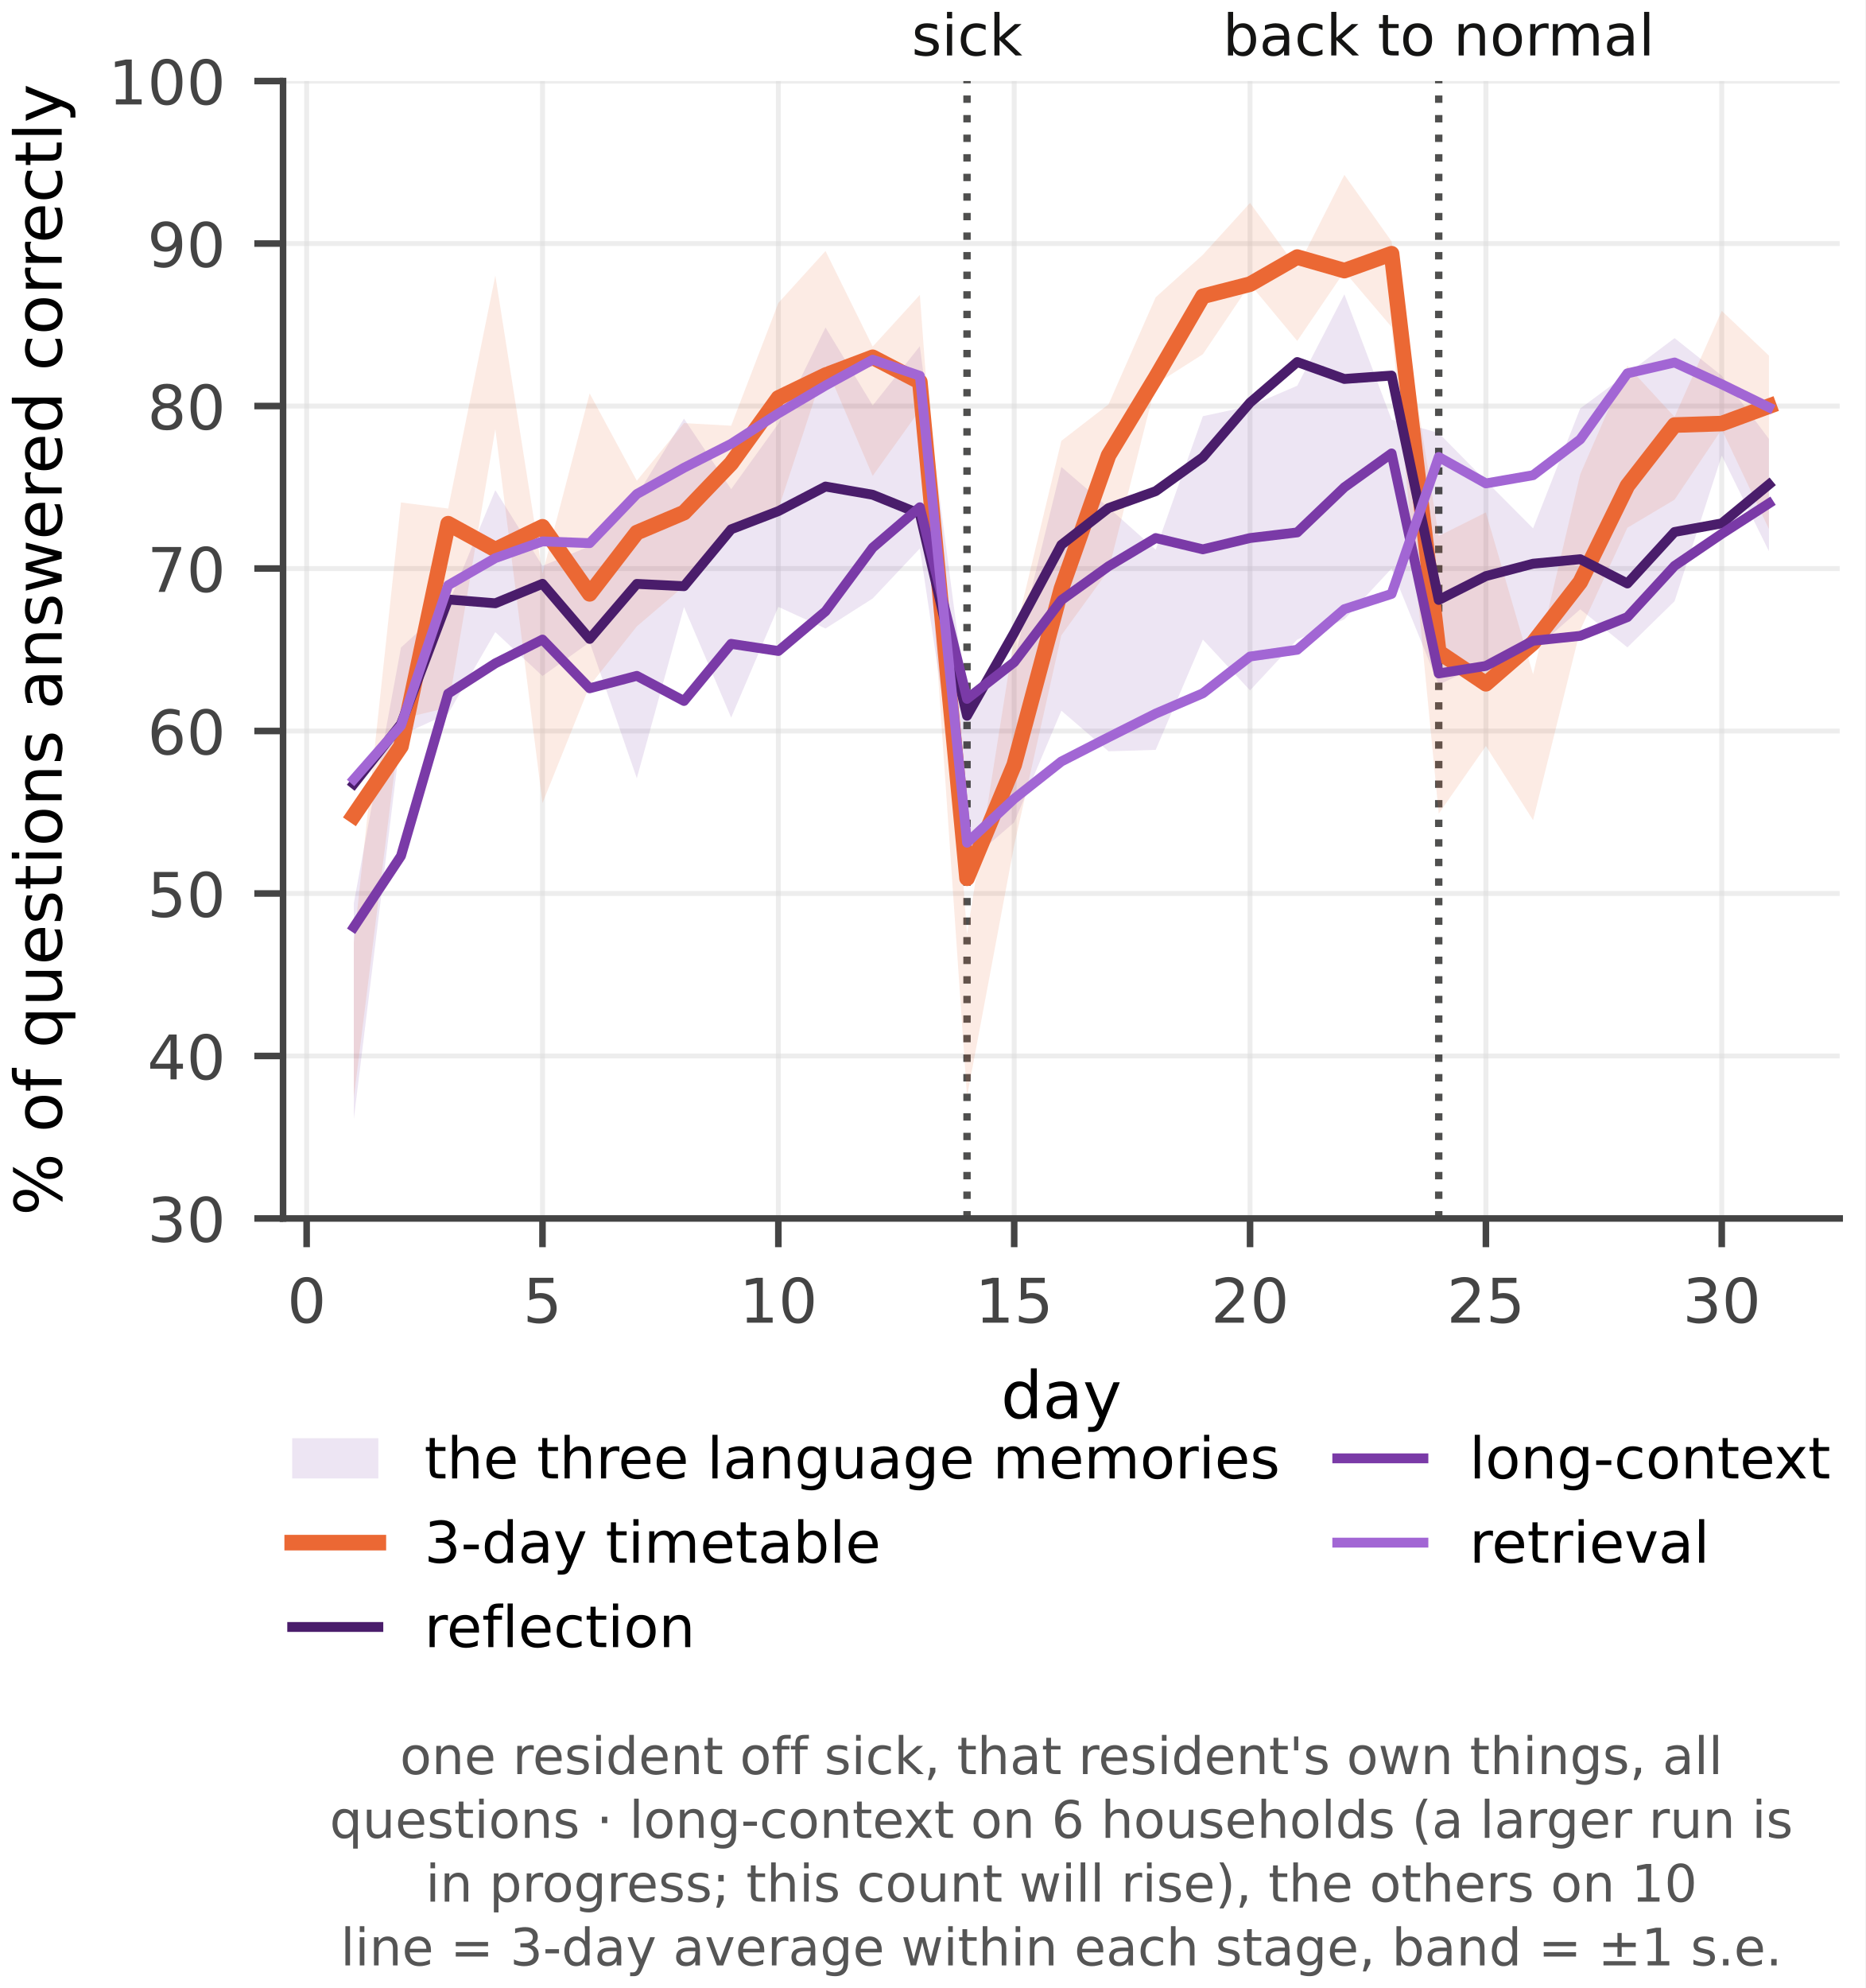
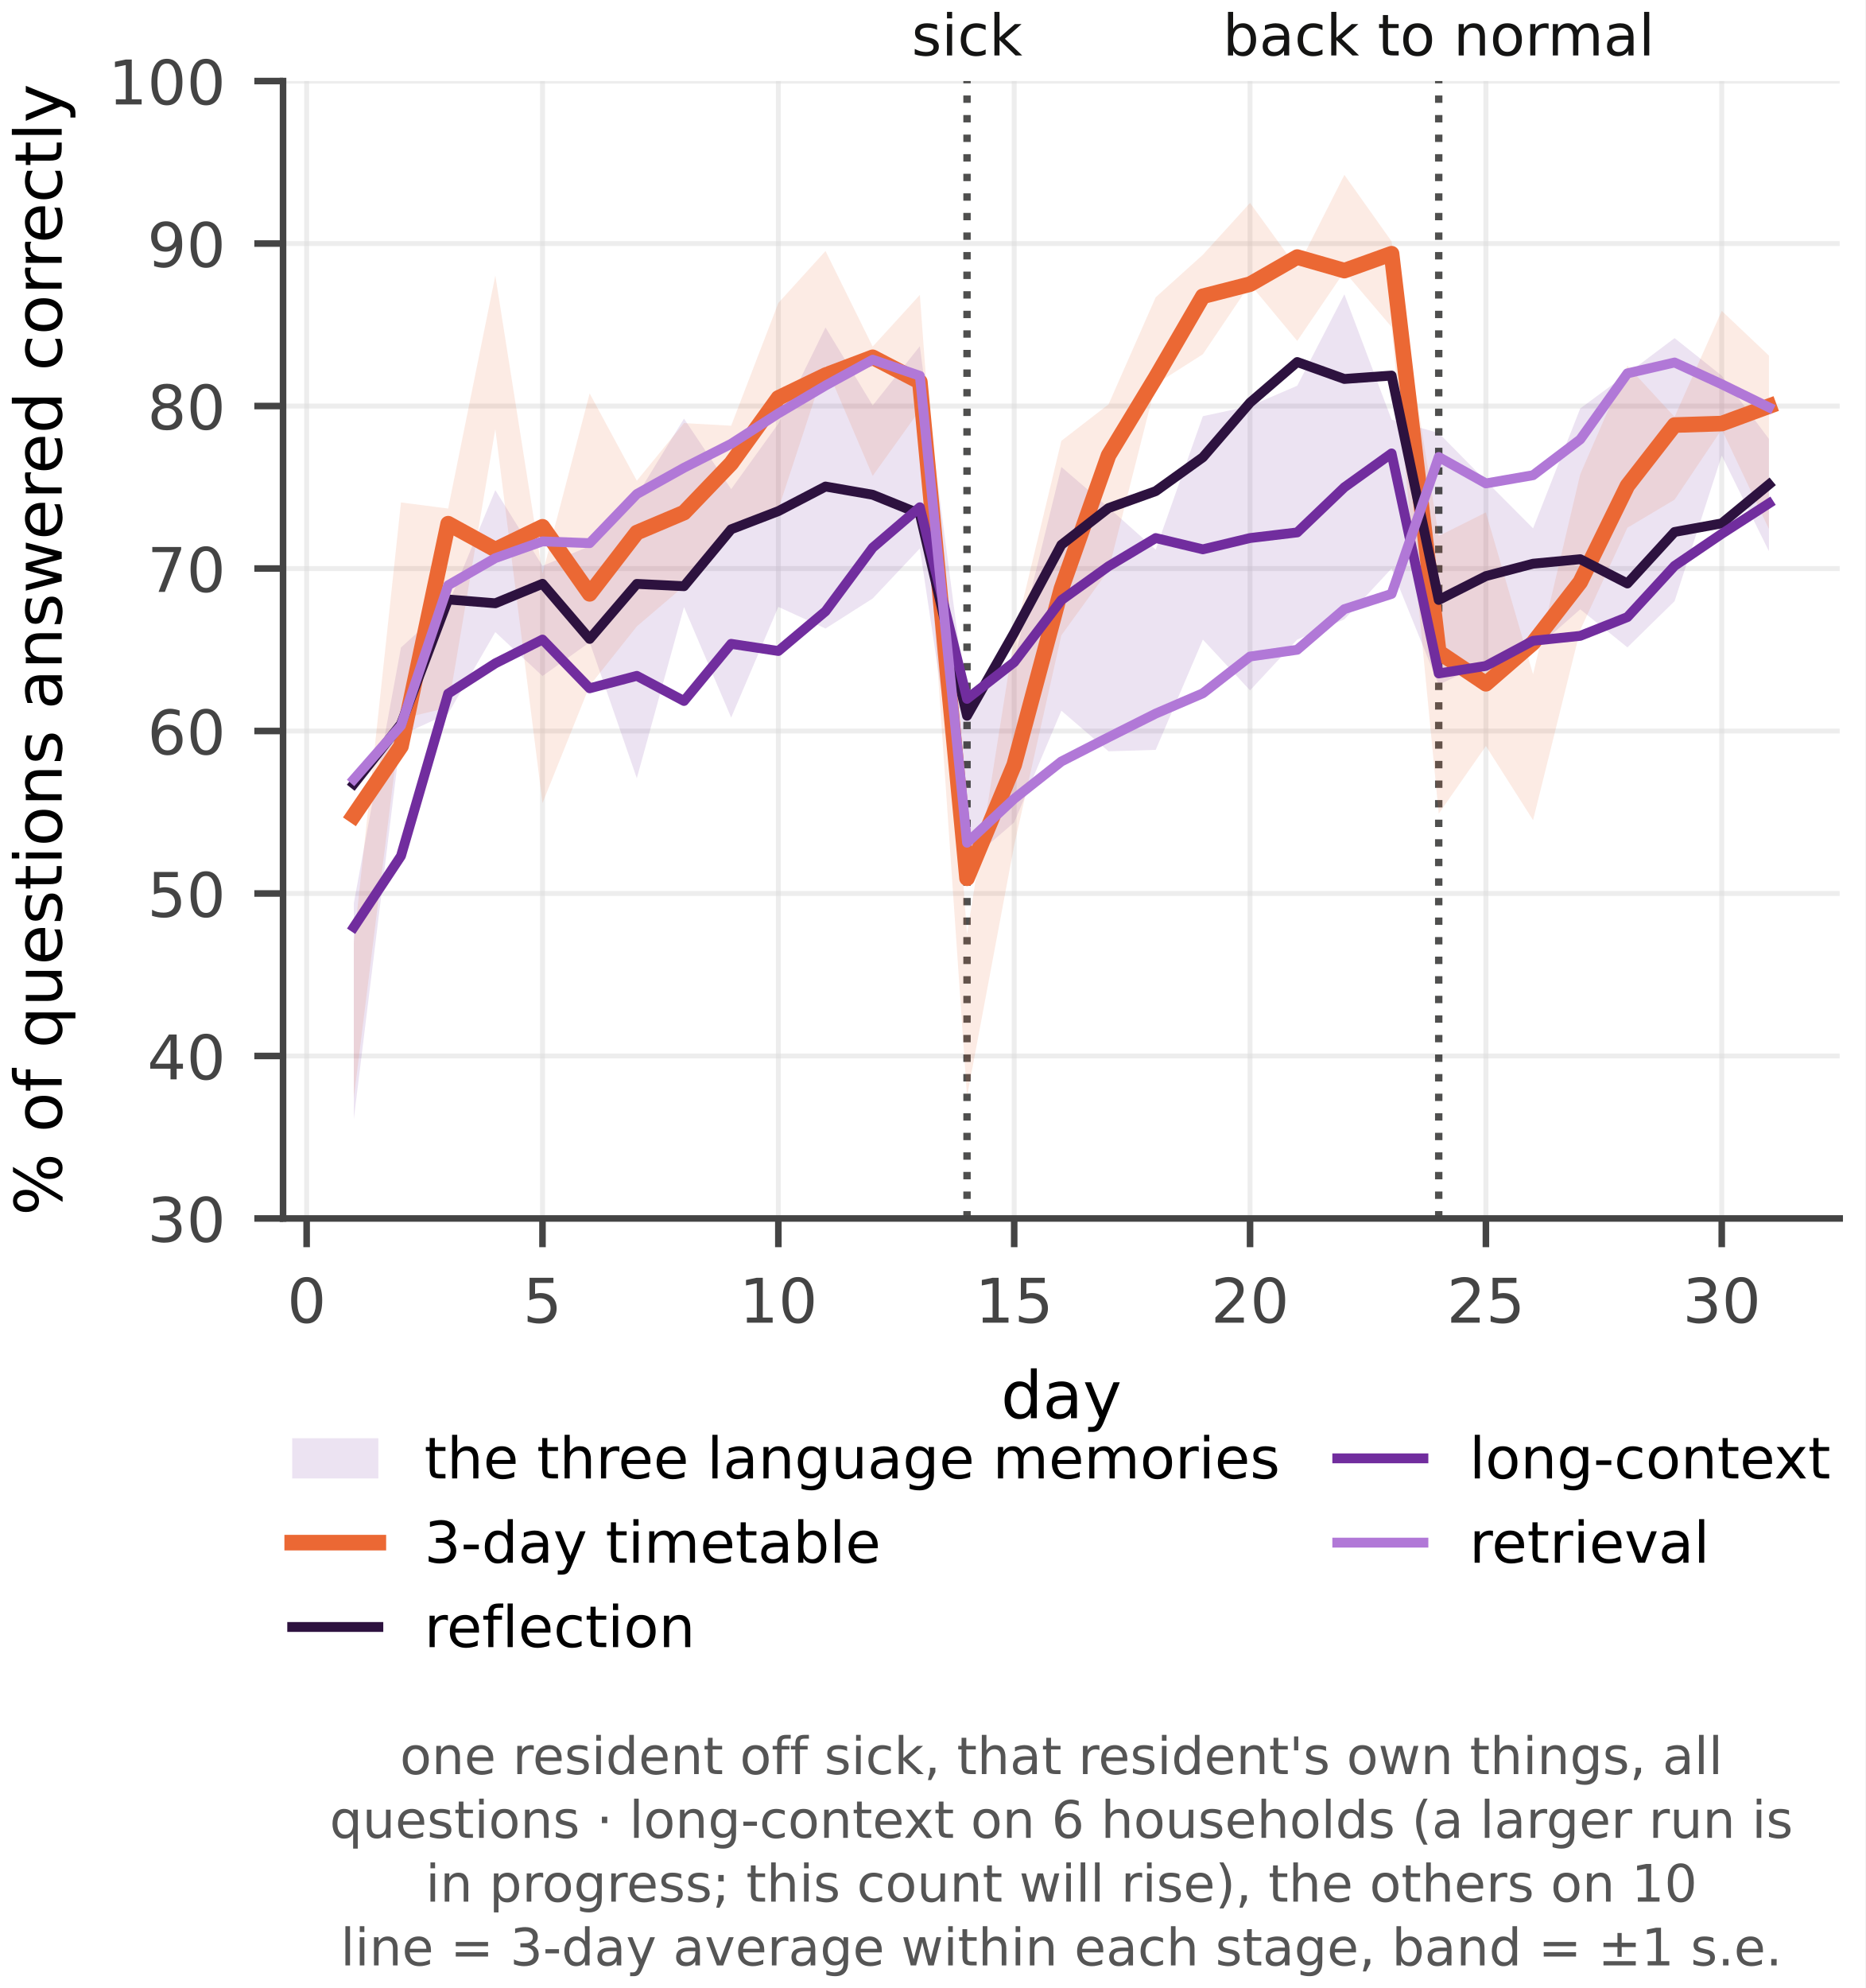
<svg xmlns="http://www.w3.org/2000/svg" xmlns:xlink="http://www.w3.org/1999/xlink" width="227.343pt" height="242.252pt" viewBox="0 0 227.343 242.252" version="1.1">
  <defs>
    <style type="text/css">*{stroke-linejoin: round; stroke-linecap: butt}</style>
  </defs>
  <g id="figure_1">
    <g id="patch_1">
      <path d="M 0 242.252  L 227.343 242.252  L 227.343 0  L 0 0  z " style="fill: #ffffff" />
    </g>
    <g id="axes_1">
      <g id="patch_2">
        <path d="M 34.498 148.478  L 224.218 148.478  L 224.218 9.878  L 34.498 9.878  z " style="fill: #ffffff" />
      </g>
      <g id="matplotlib.axis_1">
        <g id="xtick_1">
          <g id="line2d_1">
-             <path d="M 37.373 148.478  L 37.373 9.878  " clip-path="url(#p3fb5c9019d)" style="fill: none; stroke: #dddddd; stroke-opacity: 0.5; stroke-width: 0.6; stroke-linecap: square" />
+             <path d="M 37.373 148.478  L 37.373 9.878  " clip-path="url(#pce15ad705b)" style="fill: none; stroke: #dddddd; stroke-opacity: 0.5; stroke-width: 0.6; stroke-linecap: square" />
          </g>
          <g id="line2d_2">
            <defs>
-               <path id="mcaa08f51d7" d="M 0 0  L 0 3.5  " style="stroke: #444444; stroke-width: 0.8" />
+               <path id="m78da7958cd" d="M 0 0  L 0 3.5  " style="stroke: #444444; stroke-width: 0.8" />
            </defs>
            <g>
-               <use xlink:href="#mcaa08f51d7" x="37.373" y="148.478" style="fill: #444444; stroke: #444444; stroke-width: 0.8" />
+               <use xlink:href="#m78da7958cd" x="37.373" y="148.478" style="fill: #444444; stroke: #444444; stroke-width: 0.8" />
            </g>
          </g>
          <g id="text_1">
            <text style="font-size: 7.5px; font-family: 'DejaVu Sans', 'Bitstream Vera Sans', 'Computer Modern Sans Serif', 'Lucida Grande', 'Verdana', 'Geneva', 'Lucid', 'Arial', 'Helvetica', 'Avant Garde', sans-serif; text-anchor: middle; fill: #444444" x="37.373" y="161.177" transform="rotate(-0 37.37267 161.1767)">0</text>
          </g>
        </g>
        <g id="xtick_2">
          <g id="line2d_3">
-             <path d="M 66.118 148.478  L 66.118 9.878  " clip-path="url(#p3fb5c9019d)" style="fill: none; stroke: #dddddd; stroke-opacity: 0.5; stroke-width: 0.6; stroke-linecap: square" />
+             <path d="M 66.118 148.478  L 66.118 9.878  " clip-path="url(#pce15ad705b)" style="fill: none; stroke: #dddddd; stroke-opacity: 0.5; stroke-width: 0.6; stroke-linecap: square" />
          </g>
          <g id="line2d_4">
            <g>
-               <use xlink:href="#mcaa08f51d7" x="66.118" y="148.478" style="fill: #444444; stroke: #444444; stroke-width: 0.8" />
+               <use xlink:href="#m78da7958cd" x="66.118" y="148.478" style="fill: #444444; stroke: #444444; stroke-width: 0.8" />
            </g>
          </g>
          <g id="text_2">
            <text style="font-size: 7.5px; font-family: 'DejaVu Sans', 'Bitstream Vera Sans', 'Computer Modern Sans Serif', 'Lucida Grande', 'Verdana', 'Geneva', 'Lucid', 'Arial', 'Helvetica', 'Avant Garde', sans-serif; text-anchor: middle; fill: #444444" x="66.118" y="161.177" transform="rotate(-0 66.11813 161.1767)">5</text>
          </g>
        </g>
        <g id="xtick_3">
          <g id="line2d_5">
-             <path d="M 94.864 148.478  L 94.864 9.878  " clip-path="url(#p3fb5c9019d)" style="fill: none; stroke: #dddddd; stroke-opacity: 0.5; stroke-width: 0.6; stroke-linecap: square" />
+             <path d="M 94.864 148.478  L 94.864 9.878  " clip-path="url(#pce15ad705b)" style="fill: none; stroke: #dddddd; stroke-opacity: 0.5; stroke-width: 0.6; stroke-linecap: square" />
          </g>
          <g id="line2d_6">
            <g>
-               <use xlink:href="#mcaa08f51d7" x="94.864" y="148.478" style="fill: #444444; stroke: #444444; stroke-width: 0.8" />
+               <use xlink:href="#m78da7958cd" x="94.864" y="148.478" style="fill: #444444; stroke: #444444; stroke-width: 0.8" />
            </g>
          </g>
          <g id="text_3">
            <text style="font-size: 7.5px; font-family: 'DejaVu Sans', 'Bitstream Vera Sans', 'Computer Modern Sans Serif', 'Lucida Grande', 'Verdana', 'Geneva', 'Lucid', 'Arial', 'Helvetica', 'Avant Garde', sans-serif; text-anchor: middle; fill: #444444" x="94.864" y="161.177" transform="rotate(-0 94.86358 161.1767)">10</text>
          </g>
        </g>
        <g id="xtick_4">
          <g id="line2d_7">
-             <path d="M 123.609 148.478  L 123.609 9.878  " clip-path="url(#p3fb5c9019d)" style="fill: none; stroke: #dddddd; stroke-opacity: 0.5; stroke-width: 0.6; stroke-linecap: square" />
+             <path d="M 123.609 148.478  L 123.609 9.878  " clip-path="url(#pce15ad705b)" style="fill: none; stroke: #dddddd; stroke-opacity: 0.5; stroke-width: 0.6; stroke-linecap: square" />
          </g>
          <g id="line2d_8">
            <g>
-               <use xlink:href="#mcaa08f51d7" x="123.609" y="148.478" style="fill: #444444; stroke: #444444; stroke-width: 0.8" />
+               <use xlink:href="#m78da7958cd" x="123.609" y="148.478" style="fill: #444444; stroke: #444444; stroke-width: 0.8" />
            </g>
          </g>
          <g id="text_4">
            <text style="font-size: 7.5px; font-family: 'DejaVu Sans', 'Bitstream Vera Sans', 'Computer Modern Sans Serif', 'Lucida Grande', 'Verdana', 'Geneva', 'Lucid', 'Arial', 'Helvetica', 'Avant Garde', sans-serif; text-anchor: middle; fill: #444444" x="123.609" y="161.177" transform="rotate(-0 123.609 161.1767)">15</text>
          </g>
        </g>
        <g id="xtick_5">
          <g id="line2d_9">
-             <path d="M 152.354 148.478  L 152.354 9.878  " clip-path="url(#p3fb5c9019d)" style="fill: none; stroke: #dddddd; stroke-opacity: 0.5; stroke-width: 0.6; stroke-linecap: square" />
+             <path d="M 152.354 148.478  L 152.354 9.878  " clip-path="url(#pce15ad705b)" style="fill: none; stroke: #dddddd; stroke-opacity: 0.5; stroke-width: 0.6; stroke-linecap: square" />
          </g>
          <g id="line2d_10">
            <g>
-               <use xlink:href="#mcaa08f51d7" x="152.354" y="148.478" style="fill: #444444; stroke: #444444; stroke-width: 0.8" />
+               <use xlink:href="#m78da7958cd" x="152.354" y="148.478" style="fill: #444444; stroke: #444444; stroke-width: 0.8" />
            </g>
          </g>
          <g id="text_5">
            <text style="font-size: 7.5px; font-family: 'DejaVu Sans', 'Bitstream Vera Sans', 'Computer Modern Sans Serif', 'Lucida Grande', 'Verdana', 'Geneva', 'Lucid', 'Arial', 'Helvetica', 'Avant Garde', sans-serif; text-anchor: middle; fill: #444444" x="152.354" y="161.177" transform="rotate(-0 152.3545 161.1767)">20</text>
          </g>
        </g>
        <g id="xtick_6">
          <g id="line2d_11">
-             <path d="M 181.1 148.478  L 181.1 9.878  " clip-path="url(#p3fb5c9019d)" style="fill: none; stroke: #dddddd; stroke-opacity: 0.5; stroke-width: 0.6; stroke-linecap: square" />
+             <path d="M 181.1 148.478  L 181.1 9.878  " clip-path="url(#pce15ad705b)" style="fill: none; stroke: #dddddd; stroke-opacity: 0.5; stroke-width: 0.6; stroke-linecap: square" />
          </g>
          <g id="line2d_12">
            <g>
-               <use xlink:href="#mcaa08f51d7" x="181.1" y="148.478" style="fill: #444444; stroke: #444444; stroke-width: 0.8" />
+               <use xlink:href="#m78da7958cd" x="181.1" y="148.478" style="fill: #444444; stroke: #444444; stroke-width: 0.8" />
            </g>
          </g>
          <g id="text_6">
            <text style="font-size: 7.5px; font-family: 'DejaVu Sans', 'Bitstream Vera Sans', 'Computer Modern Sans Serif', 'Lucida Grande', 'Verdana', 'Geneva', 'Lucid', 'Arial', 'Helvetica', 'Avant Garde', sans-serif; text-anchor: middle; fill: #444444" x="181.1" y="161.177" transform="rotate(-0 181.0999 161.1767)">25</text>
          </g>
        </g>
        <g id="xtick_7">
          <g id="line2d_13">
-             <path d="M 209.845 148.478  L 209.845 9.878  " clip-path="url(#p3fb5c9019d)" style="fill: none; stroke: #dddddd; stroke-opacity: 0.5; stroke-width: 0.6; stroke-linecap: square" />
+             <path d="M 209.845 148.478  L 209.845 9.878  " clip-path="url(#pce15ad705b)" style="fill: none; stroke: #dddddd; stroke-opacity: 0.5; stroke-width: 0.6; stroke-linecap: square" />
          </g>
          <g id="line2d_14">
            <g>
-               <use xlink:href="#mcaa08f51d7" x="209.845" y="148.478" style="fill: #444444; stroke: #444444; stroke-width: 0.8" />
+               <use xlink:href="#m78da7958cd" x="209.845" y="148.478" style="fill: #444444; stroke: #444444; stroke-width: 0.8" />
            </g>
          </g>
          <g id="text_7">
            <text style="font-size: 7.5px; font-family: 'DejaVu Sans', 'Bitstream Vera Sans', 'Computer Modern Sans Serif', 'Lucida Grande', 'Verdana', 'Geneva', 'Lucid', 'Arial', 'Helvetica', 'Avant Garde', sans-serif; text-anchor: middle; fill: #444444" x="209.845" y="161.177" transform="rotate(-0 209.8454 161.1767)">30</text>
          </g>
        </g>
        <g id="text_8">
          <text style="font-size: 8px; font-family: 'DejaVu Sans', 'Bitstream Vera Sans', 'Computer Modern Sans Serif', 'Lucida Grande', 'Verdana', 'Geneva', 'Lucid', 'Arial', 'Helvetica', 'Avant Garde', sans-serif; text-anchor: middle" x="129.358" y="172.815" transform="rotate(-0 129.3581 172.8152)">day</text>
        </g>
      </g>
      <g id="matplotlib.axis_2">
        <g id="ytick_1">
          <g id="line2d_15">
-             <path d="M 34.498 148.478  L 224.218 148.478  " clip-path="url(#p3fb5c9019d)" style="fill: none; stroke: #dddddd; stroke-opacity: 0.5; stroke-width: 0.6; stroke-linecap: square" />
+             <path d="M 34.498 148.478  L 224.218 148.478  " clip-path="url(#pce15ad705b)" style="fill: none; stroke: #dddddd; stroke-opacity: 0.5; stroke-width: 0.6; stroke-linecap: square" />
          </g>
          <g id="line2d_16">
            <defs>
-               <path id="m0a2885a8d2" d="M 0 0  L -3.5 0  " style="stroke: #444444; stroke-width: 0.8" />
+               <path id="me1d6108b75" d="M 0 0  L -3.5 0  " style="stroke: #444444; stroke-width: 0.8" />
            </defs>
            <g>
-               <use xlink:href="#m0a2885a8d2" x="34.498" y="148.478" style="fill: #444444; stroke: #444444; stroke-width: 0.8" />
+               <use xlink:href="#me1d6108b75" x="34.498" y="148.478" style="fill: #444444; stroke: #444444; stroke-width: 0.8" />
            </g>
          </g>
          <g id="text_9">
            <text style="font-size: 7.5px; font-family: 'DejaVu Sans', 'Bitstream Vera Sans', 'Computer Modern Sans Serif', 'Lucida Grande', 'Verdana', 'Geneva', 'Lucid', 'Arial', 'Helvetica', 'Avant Garde', sans-serif; text-anchor: end; fill: #444444" x="27.498" y="151.327" transform="rotate(-0 27.49813 151.3273)">30</text>
          </g>
        </g>
        <g id="ytick_2">
          <g id="line2d_17">
-             <path d="M 34.498 128.678  L 224.218 128.678  " clip-path="url(#p3fb5c9019d)" style="fill: none; stroke: #dddddd; stroke-opacity: 0.5; stroke-width: 0.6; stroke-linecap: square" />
+             <path d="M 34.498 128.678  L 224.218 128.678  " clip-path="url(#pce15ad705b)" style="fill: none; stroke: #dddddd; stroke-opacity: 0.5; stroke-width: 0.6; stroke-linecap: square" />
          </g>
          <g id="line2d_18">
            <g>
-               <use xlink:href="#m0a2885a8d2" x="34.498" y="128.678" style="fill: #444444; stroke: #444444; stroke-width: 0.8" />
+               <use xlink:href="#me1d6108b75" x="34.498" y="128.678" style="fill: #444444; stroke: #444444; stroke-width: 0.8" />
            </g>
          </g>
          <g id="text_10">
            <text style="font-size: 7.5px; font-family: 'DejaVu Sans', 'Bitstream Vera Sans', 'Computer Modern Sans Serif', 'Lucida Grande', 'Verdana', 'Geneva', 'Lucid', 'Arial', 'Helvetica', 'Avant Garde', sans-serif; text-anchor: end; fill: #444444" x="27.498" y="131.527" transform="rotate(-0 27.49813 131.5273)">40</text>
          </g>
        </g>
        <g id="ytick_3">
          <g id="line2d_19">
-             <path d="M 34.498 108.878  L 224.218 108.878  " clip-path="url(#p3fb5c9019d)" style="fill: none; stroke: #dddddd; stroke-opacity: 0.5; stroke-width: 0.6; stroke-linecap: square" />
+             <path d="M 34.498 108.878  L 224.218 108.878  " clip-path="url(#pce15ad705b)" style="fill: none; stroke: #dddddd; stroke-opacity: 0.5; stroke-width: 0.6; stroke-linecap: square" />
          </g>
          <g id="line2d_20">
            <g>
-               <use xlink:href="#m0a2885a8d2" x="34.498" y="108.878" style="fill: #444444; stroke: #444444; stroke-width: 0.8" />
+               <use xlink:href="#me1d6108b75" x="34.498" y="108.878" style="fill: #444444; stroke: #444444; stroke-width: 0.8" />
            </g>
          </g>
          <g id="text_11">
            <text style="font-size: 7.5px; font-family: 'DejaVu Sans', 'Bitstream Vera Sans', 'Computer Modern Sans Serif', 'Lucida Grande', 'Verdana', 'Geneva', 'Lucid', 'Arial', 'Helvetica', 'Avant Garde', sans-serif; text-anchor: end; fill: #444444" x="27.498" y="111.727" transform="rotate(-0 27.49813 111.7273)">50</text>
          </g>
        </g>
        <g id="ytick_4">
          <g id="line2d_21">
-             <path d="M 34.498 89.078  L 224.218 89.078  " clip-path="url(#p3fb5c9019d)" style="fill: none; stroke: #dddddd; stroke-opacity: 0.5; stroke-width: 0.6; stroke-linecap: square" />
+             <path d="M 34.498 89.078  L 224.218 89.078  " clip-path="url(#pce15ad705b)" style="fill: none; stroke: #dddddd; stroke-opacity: 0.5; stroke-width: 0.6; stroke-linecap: square" />
          </g>
          <g id="line2d_22">
            <g>
-               <use xlink:href="#m0a2885a8d2" x="34.498" y="89.078" style="fill: #444444; stroke: #444444; stroke-width: 0.8" />
+               <use xlink:href="#me1d6108b75" x="34.498" y="89.078" style="fill: #444444; stroke: #444444; stroke-width: 0.8" />
            </g>
          </g>
          <g id="text_12">
            <text style="font-size: 7.5px; font-family: 'DejaVu Sans', 'Bitstream Vera Sans', 'Computer Modern Sans Serif', 'Lucida Grande', 'Verdana', 'Geneva', 'Lucid', 'Arial', 'Helvetica', 'Avant Garde', sans-serif; text-anchor: end; fill: #444444" x="27.498" y="91.927" transform="rotate(-0 27.49813 91.9273)">60</text>
          </g>
        </g>
        <g id="ytick_5">
          <g id="line2d_23">
-             <path d="M 34.498 69.278  L 224.218 69.278  " clip-path="url(#p3fb5c9019d)" style="fill: none; stroke: #dddddd; stroke-opacity: 0.5; stroke-width: 0.6; stroke-linecap: square" />
+             <path d="M 34.498 69.278  L 224.218 69.278  " clip-path="url(#pce15ad705b)" style="fill: none; stroke: #dddddd; stroke-opacity: 0.5; stroke-width: 0.6; stroke-linecap: square" />
          </g>
          <g id="line2d_24">
            <g>
-               <use xlink:href="#m0a2885a8d2" x="34.498" y="69.278" style="fill: #444444; stroke: #444444; stroke-width: 0.8" />
+               <use xlink:href="#me1d6108b75" x="34.498" y="69.278" style="fill: #444444; stroke: #444444; stroke-width: 0.8" />
            </g>
          </g>
          <g id="text_13">
            <text style="font-size: 7.5px; font-family: 'DejaVu Sans', 'Bitstream Vera Sans', 'Computer Modern Sans Serif', 'Lucida Grande', 'Verdana', 'Geneva', 'Lucid', 'Arial', 'Helvetica', 'Avant Garde', sans-serif; text-anchor: end; fill: #444444" x="27.498" y="72.127" transform="rotate(-0 27.49813 72.1273)">70</text>
          </g>
        </g>
        <g id="ytick_6">
          <g id="line2d_25">
-             <path d="M 34.498 49.478  L 224.218 49.478  " clip-path="url(#p3fb5c9019d)" style="fill: none; stroke: #dddddd; stroke-opacity: 0.5; stroke-width: 0.6; stroke-linecap: square" />
+             <path d="M 34.498 49.478  L 224.218 49.478  " clip-path="url(#pce15ad705b)" style="fill: none; stroke: #dddddd; stroke-opacity: 0.5; stroke-width: 0.6; stroke-linecap: square" />
          </g>
          <g id="line2d_26">
            <g>
-               <use xlink:href="#m0a2885a8d2" x="34.498" y="49.478" style="fill: #444444; stroke: #444444; stroke-width: 0.8" />
+               <use xlink:href="#me1d6108b75" x="34.498" y="49.478" style="fill: #444444; stroke: #444444; stroke-width: 0.8" />
            </g>
          </g>
          <g id="text_14">
            <text style="font-size: 7.5px; font-family: 'DejaVu Sans', 'Bitstream Vera Sans', 'Computer Modern Sans Serif', 'Lucida Grande', 'Verdana', 'Geneva', 'Lucid', 'Arial', 'Helvetica', 'Avant Garde', sans-serif; text-anchor: end; fill: #444444" x="27.498" y="52.327" transform="rotate(-0 27.49813 52.3273)">80</text>
          </g>
        </g>
        <g id="ytick_7">
          <g id="line2d_27">
-             <path d="M 34.498 29.678  L 224.218 29.678  " clip-path="url(#p3fb5c9019d)" style="fill: none; stroke: #dddddd; stroke-opacity: 0.5; stroke-width: 0.6; stroke-linecap: square" />
+             <path d="M 34.498 29.678  L 224.218 29.678  " clip-path="url(#pce15ad705b)" style="fill: none; stroke: #dddddd; stroke-opacity: 0.5; stroke-width: 0.6; stroke-linecap: square" />
          </g>
          <g id="line2d_28">
            <g>
-               <use xlink:href="#m0a2885a8d2" x="34.498" y="29.678" style="fill: #444444; stroke: #444444; stroke-width: 0.8" />
+               <use xlink:href="#me1d6108b75" x="34.498" y="29.678" style="fill: #444444; stroke: #444444; stroke-width: 0.8" />
            </g>
          </g>
          <g id="text_15">
            <text style="font-size: 7.5px; font-family: 'DejaVu Sans', 'Bitstream Vera Sans', 'Computer Modern Sans Serif', 'Lucida Grande', 'Verdana', 'Geneva', 'Lucid', 'Arial', 'Helvetica', 'Avant Garde', sans-serif; text-anchor: end; fill: #444444" x="27.498" y="32.527" transform="rotate(-0 27.49813 32.5273)">90</text>
          </g>
        </g>
        <g id="ytick_8">
          <g id="line2d_29">
-             <path d="M 34.498 9.878  L 224.218 9.878  " clip-path="url(#p3fb5c9019d)" style="fill: none; stroke: #dddddd; stroke-opacity: 0.5; stroke-width: 0.6; stroke-linecap: square" />
+             <path d="M 34.498 9.878  L 224.218 9.878  " clip-path="url(#pce15ad705b)" style="fill: none; stroke: #dddddd; stroke-opacity: 0.5; stroke-width: 0.6; stroke-linecap: square" />
          </g>
          <g id="line2d_30">
            <g>
-               <use xlink:href="#m0a2885a8d2" x="34.498" y="9.878" style="fill: #444444; stroke: #444444; stroke-width: 0.8" />
+               <use xlink:href="#me1d6108b75" x="34.498" y="9.878" style="fill: #444444; stroke: #444444; stroke-width: 0.8" />
            </g>
          </g>
          <g id="text_16">
            <text style="font-size: 7.5px; font-family: 'DejaVu Sans', 'Bitstream Vera Sans', 'Computer Modern Sans Serif', 'Lucida Grande', 'Verdana', 'Geneva', 'Lucid', 'Arial', 'Helvetica', 'Avant Garde', sans-serif; text-anchor: end; fill: #444444" x="27.498" y="12.727" transform="rotate(-0 27.49813 12.7273)">100</text>
          </g>
        </g>
        <g id="text_17">
          <text style="font-size: 8px; font-family: 'DejaVu Sans', 'Bitstream Vera Sans', 'Computer Modern Sans Serif', 'Lucida Grande', 'Verdana', 'Geneva', 'Lucid', 'Arial', 'Helvetica', 'Avant Garde', sans-serif; text-anchor: middle" x="7.519" y="79.178" transform="rotate(-90 7.51875 79.17789)">% of questions answered correctly</text>
        </g>
      </g>
      <g id="FillBetweenPolyCollection_1">
        <defs>
-           <path id="m8d49dd2601" d="M 43.122 -132.2  L 43.122 -105.894  L 48.871 -152.651  L 54.62 -155.296  L 60.369 -165.228  L 66.118 -159.872  L 71.867 -163.991  L 77.616 -147.419  L 83.365 -168.273  L 89.114 -154.812  L 94.864 -168.299  L 100.613 -165.661  L 106.362 -169.321  L 112.111 -175.415  L 117.86 -137.087  L 123.609 -142.037  L 129.358 -155.649  L 135.107 -150.699  L 140.856 -150.876  L 146.605 -164.312  L 152.354 -158.124  L 158.104 -164.312  L 163.853 -166.787  L 169.602 -172.974  L 175.351 -158.812  L 181.1 -161.562  L 186.849 -162.937  L 192.598 -168.005  L 198.347 -163.366  L 204.096 -168.998  L 209.845 -186.737  L 215.594 -175.083  L 215.594 -188.766  L 215.594 -188.766  L 209.845 -196.466  L 204.096 -201.05  L 198.347 -196.727  L 192.598 -192.483  L 186.849 -177.869  L 181.1 -183.644  L 175.351 -189.483  L 169.602 -191.124  L 163.853 -206.387  L 158.104 -195.249  L 152.354 -192.774  L 146.605 -191.537  L 140.856 -175.272  L 135.107 -180.399  L 129.358 -185.349  L 123.609 -161.837  L 117.86 -156.062  L 112.111 -200.067  L 106.362 -192.845  L 100.613 -202.349  L 94.864 -190.629  L 89.114 -182.648  L 83.365 -191.237  L 77.616 -181.872  L 71.867 -175.703  L 66.118 -173.289  L 60.369 -182.521  L 54.62 -168.578  L 48.871 -163.349  L 43.122 -132.2  z " />
+           <path id="m98ca40f552" d="M 43.122 -132.2  L 43.122 -105.894  L 48.871 -152.651  L 54.62 -155.296  L 60.369 -165.228  L 66.118 -159.872  L 71.867 -163.991  L 77.616 -147.419  L 83.365 -168.273  L 89.114 -154.812  L 94.864 -168.299  L 100.613 -165.661  L 106.362 -169.321  L 112.111 -175.415  L 117.86 -137.087  L 123.609 -142.037  L 129.358 -155.649  L 135.107 -150.699  L 140.856 -150.876  L 146.605 -164.312  L 152.354 -158.124  L 158.104 -164.312  L 163.853 -166.787  L 169.602 -172.974  L 175.351 -158.812  L 181.1 -161.562  L 186.849 -162.937  L 192.598 -168.005  L 198.347 -163.366  L 204.096 -168.998  L 209.845 -186.737  L 215.594 -175.083  L 215.594 -188.766  L 215.594 -188.766  L 209.845 -196.466  L 204.096 -201.05  L 198.347 -196.727  L 192.598 -192.483  L 186.849 -177.869  L 181.1 -183.644  L 175.351 -189.483  L 169.602 -191.124  L 163.853 -206.387  L 158.104 -195.249  L 152.354 -192.774  L 146.605 -191.537  L 140.856 -175.272  L 135.107 -180.399  L 129.358 -185.349  L 123.609 -161.837  L 117.86 -156.062  L 112.111 -200.067  L 106.362 -192.845  L 100.613 -202.349  L 94.864 -190.629  L 89.114 -182.648  L 83.365 -191.237  L 77.616 -181.872  L 71.867 -175.703  L 66.118 -173.289  L 60.369 -182.521  L 54.62 -168.578  L 48.871 -163.349  L 43.122 -132.2  z " />
        </defs>
-         <g clip-path="url(#p3fb5c9019d)">
-           <use xlink:href="#m8d49dd2601" x="0" y="242.252" style="fill: #7a3aa7; fill-opacity: 0.13" />
+         <g clip-path="url(#pce15ad705b)">
+           <use xlink:href="#m98ca40f552" x="0" y="242.252" style="fill: #712d9e; fill-opacity: 0.13" />
        </g>
      </g>
      <g id="line2d_31">
-         <path d="M 117.86 148.478  L 117.86 9.878  " clip-path="url(#p3fb5c9019d)" style="fill: none; stroke-dasharray: 0.9,1.485; stroke-dashoffset: 0; stroke: #141413; stroke-opacity: 0.75; stroke-width: 0.9" />
+         <path d="M 117.86 148.478  L 117.86 9.878  " clip-path="url(#pce15ad705b)" style="fill: none; stroke-dasharray: 0.9,1.485; stroke-dashoffset: 0; stroke: #141413; stroke-opacity: 0.75; stroke-width: 0.9" />
      </g>
      <g id="line2d_32">
-         <path d="M 175.351 148.478  L 175.351 9.878  " clip-path="url(#p3fb5c9019d)" style="fill: none; stroke-dasharray: 0.9,1.485; stroke-dashoffset: 0; stroke: #141413; stroke-opacity: 0.75; stroke-width: 0.9" />
+         <path d="M 175.351 148.478  L 175.351 9.878  " clip-path="url(#pce15ad705b)" style="fill: none; stroke-dasharray: 0.9,1.485; stroke-dashoffset: 0; stroke: #141413; stroke-opacity: 0.75; stroke-width: 0.9" />
      </g>
      <g id="FillBetweenPolyCollection_2">
        <defs>
-           <path id="m20216b23c9" d="M 43.122 -127.404  L 43.122 -108.482  L 48.871 -154.66  L 54.62 -156.027  L 60.369 -189.964  L 66.118 -144.382  L 71.867 -158.692  L 77.616 -165.923  L 83.365 -170.828  L 89.114 -177.231  L 94.864 -180.214  L 100.613 -197.73  L 106.362 -184.261  L 112.111 -192.287  L 117.86 -108.624  L 123.609 -139.256  L 129.358 -164.839  L 135.107 -172.77  L 140.856 -195.43  L 146.605 -199.087  L 152.354 -207.624  L 158.104 -200.706  L 163.853 -209.158  L 169.602 -202.406  L 175.351 -143.102  L 181.1 -151.341  L 186.849 -142.307  L 192.598 -165.481  L 198.347 -177.943  L 204.096 -181.366  L 209.845 -189.936  L 215.594 -177.787  L 215.594 -198.92  L 215.594 -198.92  L 209.845 -204.37  L 204.096 -191.448  L 198.347 -197.675  L 192.598 -184.458  L 186.849 -160.082  L 181.1 -179.812  L 175.351 -176.932  L 169.602 -212.842  L 163.853 -220.941  L 158.104 -209.592  L 152.354 -217.524  L 146.605 -211.212  L 140.856 -206.03  L 135.107 -192.978  L 129.358 -188.535  L 123.609 -164.617  L 117.86 -128.424  L 112.111 -206.315  L 106.362 -200.015  L 100.613 -211.665  L 94.864 -205.335  L 89.114 -190.375  L 83.365 -190.695  L 77.616 -183.671  L 71.867 -194.309  L 66.118 -172.346  L 60.369 -208.667  L 54.62 -180.281  L 48.871 -181.027  L 43.122 -127.404  z " />
+           <path id="mf303e7869e" d="M 43.122 -127.404  L 43.122 -108.482  L 48.871 -154.66  L 54.62 -156.027  L 60.369 -189.964  L 66.118 -144.382  L 71.867 -158.692  L 77.616 -165.923  L 83.365 -170.828  L 89.114 -177.231  L 94.864 -180.214  L 100.613 -197.73  L 106.362 -184.261  L 112.111 -192.287  L 117.86 -108.624  L 123.609 -139.256  L 129.358 -164.839  L 135.107 -172.77  L 140.856 -195.43  L 146.605 -199.087  L 152.354 -207.624  L 158.104 -200.706  L 163.853 -209.158  L 169.602 -202.406  L 175.351 -143.102  L 181.1 -151.341  L 186.849 -142.307  L 192.598 -165.481  L 198.347 -177.943  L 204.096 -181.366  L 209.845 -189.936  L 215.594 -177.787  L 215.594 -198.92  L 215.594 -198.92  L 209.845 -204.37  L 204.096 -191.448  L 198.347 -197.675  L 192.598 -184.458  L 186.849 -160.082  L 181.1 -179.812  L 175.351 -176.932  L 169.602 -212.842  L 163.853 -220.941  L 158.104 -209.592  L 152.354 -217.524  L 146.605 -211.212  L 140.856 -206.03  L 135.107 -192.978  L 129.358 -188.535  L 123.609 -164.617  L 117.86 -128.424  L 112.111 -206.315  L 106.362 -200.015  L 100.613 -211.665  L 94.864 -205.335  L 89.114 -190.375  L 83.365 -190.695  L 77.616 -183.671  L 71.867 -194.309  L 66.118 -172.346  L 60.369 -208.667  L 54.62 -180.281  L 48.871 -181.027  L 43.122 -127.404  z " />
        </defs>
-         <g clip-path="url(#p3fb5c9019d)">
-           <use xlink:href="#m20216b23c9" x="0" y="242.252" style="fill: #eb6834; fill-opacity: 0.13" />
+         <g clip-path="url(#pce15ad705b)">
+           <use xlink:href="#mf303e7869e" x="0" y="242.252" style="fill: #eb6834; fill-opacity: 0.13" />
        </g>
      </g>
      <g id="patch_3">
        <path d="M 34.498 148.478  L 34.498 9.878  " style="fill: none; stroke: #444444; stroke-width: 0.8; stroke-linejoin: miter; stroke-linecap: square" />
      </g>
      <g id="patch_4">
        <path d="M 34.498 148.478  L 224.218 148.478  " style="fill: none; stroke: #444444; stroke-width: 0.8; stroke-linejoin: miter; stroke-linecap: square" />
      </g>
      <g id="text_18">
        <text style="font-size: 7px; font-family: 'DejaVu Sans', 'Bitstream Vera Sans', 'Computer Modern Sans Serif', 'Lucida Grande', 'Verdana', 'Geneva', 'Lucid', 'Arial', 'Helvetica', 'Avant Garde', sans-serif; text-anchor: middle; fill: #141413" x="117.86" y="6.759" transform="rotate(-0 117.8599 6.758906)">sick</text>
      </g>
      <g id="text_19">
        <text style="font-size: 7px; font-family: 'DejaVu Sans', 'Bitstream Vera Sans', 'Computer Modern Sans Serif', 'Lucida Grande', 'Verdana', 'Geneva', 'Lucid', 'Arial', 'Helvetica', 'Avant Garde', sans-serif; text-anchor: middle; fill: #141413" x="175.351" y="6.759" transform="rotate(-0 175.3509 6.758906)">back to normal</text>
      </g>
      <g id="text_20">
        <text style="font-size: 6.3px; font-family: 'DejaVu Sans', 'Bitstream Vera Sans', 'Computer Modern Sans Serif', 'Lucida Grande', 'Verdana', 'Geneva', 'Lucid', 'Arial', 'Helvetica', 'Avant Garde', sans-serif; fill: #555555" transform="translate(48.74569 216.1839)">one resident off sick, that resident's own things, all</text>
        <text style="font-size: 6.3px; font-family: 'DejaVu Sans', 'Bitstream Vera Sans', 'Computer Modern Sans Serif', 'Lucida Grande', 'Verdana', 'Geneva', 'Lucid', 'Arial', 'Helvetica', 'Avant Garde', sans-serif; fill: #555555" transform="translate(40.18113 223.9566)">questions · long-context on 6 households (a larger run is</text>
        <text style="font-size: 6.3px; font-family: 'DejaVu Sans', 'Bitstream Vera Sans', 'Computer Modern Sans Serif', 'Lucida Grande', 'Verdana', 'Geneva', 'Lucid', 'Arial', 'Helvetica', 'Avant Garde', sans-serif; fill: #555555" transform="translate(51.87108 231.7293)">in progress; this count will rise), the others on 10</text>
        <text style="font-size: 6.3px; font-family: 'DejaVu Sans', 'Bitstream Vera Sans', 'Computer Modern Sans Serif', 'Lucida Grande', 'Verdana', 'Geneva', 'Lucid', 'Arial', 'Helvetica', 'Avant Garde', sans-serif; fill: #555555" transform="translate(41.50413 239.5019)">line = 3-day average within each stage, band = ±1 s.e.</text>
      </g>
      <g id="line2d_33">
-         <path d="M 43.122 99.359  L 48.871 90.939  L 54.62 63.815  L 60.369 66.974  L 66.118 64.192  L 71.867 72.365  L 77.616 64.899  L 83.365 62.465  L 89.114 56.472  L 94.864 48.494  L 100.613 45.716  L 106.362 43.54  L 112.111 46.533  L 117.86 107.022  L 123.609 93.203  L 129.358 71.753  L 135.107 55.489  L 140.856 46.001  L 146.605 36.101  L 152.354 34.628  L 158.104 31.328  L 163.853 32.978  L 169.602 30.915  L 175.351 79.455  L 181.1 83.323  L 186.849 78.339  L 192.598 70.928  L 198.347 59.19  L 204.096 51.796  L 209.845 51.614  L 215.594 49.499  " clip-path="url(#p3fb5c9019d)" style="fill: none; stroke: #eb6834; stroke-width: 1.9; stroke-linecap: square" />
+         <path d="M 43.122 99.359  L 48.871 90.939  L 54.62 63.815  L 60.369 66.974  L 66.118 64.192  L 71.867 72.365  L 77.616 64.899  L 83.365 62.465  L 89.114 56.472  L 94.864 48.494  L 100.613 45.716  L 106.362 43.54  L 112.111 46.533  L 117.86 107.022  L 123.609 93.203  L 129.358 71.753  L 135.107 55.489  L 140.856 46.001  L 146.605 36.101  L 152.354 34.628  L 158.104 31.328  L 163.853 32.978  L 169.602 30.915  L 175.351 79.455  L 181.1 83.323  L 186.849 78.339  L 192.598 70.928  L 198.347 59.19  L 204.096 51.796  L 209.845 51.614  L 215.594 49.499  " clip-path="url(#pce15ad705b)" style="fill: none; stroke: #eb6834; stroke-width: 1.9; stroke-linecap: square" />
      </g>
      <g id="line2d_34">
-         <path d="M 43.122 95.524  L 48.871 88.24  L 54.62 73.051  L 60.369 73.513  L 66.118 71.138  L 71.867 77.856  L 77.616 71.152  L 83.365 71.433  L 89.114 64.498  L 94.864 62.284  L 100.613 59.287  L 106.362 60.289  L 112.111 62.619  L 117.86 87.222  L 123.609 77.115  L 129.358 66.39  L 135.107 61.912  L 140.856 59.849  L 146.605 55.724  L 152.354 49.065  L 158.104 44.115  L 163.853 46.178  L 169.602 45.765  L 175.351 73.107  L 181.1 70.199  L 186.849 68.691  L 192.598 68.144  L 198.347 71.101  L 204.096 64.826  L 209.845 63.776  L 215.594 59.036  " clip-path="url(#p3fb5c9019d)" style="fill: none; stroke: #4a1d6b; stroke-width: 1.2; stroke-linecap: square" />
+         <path d="M 43.122 95.524  L 48.871 88.24  L 54.62 73.051  L 60.369 73.513  L 66.118 71.138  L 71.867 77.856  L 77.616 71.152  L 83.365 71.433  L 89.114 64.498  L 94.864 62.284  L 100.613 59.287  L 106.362 60.289  L 112.111 62.619  L 117.86 87.222  L 123.609 77.115  L 129.358 66.39  L 135.107 61.912  L 140.856 59.849  L 146.605 55.724  L 152.354 49.065  L 158.104 44.115  L 163.853 46.178  L 169.602 45.765  L 175.351 73.107  L 181.1 70.199  L 186.849 68.691  L 192.598 68.144  L 198.347 71.101  L 204.096 64.826  L 209.845 63.776  L 215.594 59.036  " clip-path="url(#pce15ad705b)" style="fill: none; stroke: #2d123f; stroke-width: 1.2; stroke-linecap: square" />
      </g>
      <g id="line2d_35">
-         <path d="M 43.122 112.98  L 48.871 104.305  L 54.62 84.527  L 60.369 80.834  L 66.118 77.936  L 71.867 83.873  L 77.616 82.358  L 83.365 85.418  L 89.114 78.457  L 94.864 79.328  L 100.613 74.492  L 106.362 66.739  L 112.111 61.813  L 117.86 85.159  L 123.609 80.69  L 129.358 73.128  L 135.107 69.003  L 140.856 65.565  L 146.605 66.94  L 152.354 65.565  L 158.104 64.878  L 163.853 59.378  L 169.602 55.253  L 175.351 82.065  L 181.1 81.149  L 186.849 78.084  L 192.598 77.483  L 198.347 75.198  L 204.096 68.954  L 209.845 65.048  L 215.594 61.342  " clip-path="url(#p3fb5c9019d)" style="fill: none; stroke: #7a3aa7; stroke-width: 1.2; stroke-linecap: square" />
+         <path d="M 43.122 112.98  L 48.871 104.305  L 54.62 84.527  L 60.369 80.834  L 66.118 77.936  L 71.867 83.873  L 77.616 82.358  L 83.365 85.418  L 89.114 78.457  L 94.864 79.328  L 100.613 74.492  L 106.362 66.739  L 112.111 61.813  L 117.86 85.159  L 123.609 80.69  L 129.358 73.128  L 135.107 69.003  L 140.856 65.565  L 146.605 66.94  L 152.354 65.565  L 158.104 64.878  L 163.853 59.378  L 169.602 55.253  L 175.351 82.065  L 181.1 81.149  L 186.849 78.084  L 192.598 77.483  L 198.347 75.198  L 204.096 68.954  L 209.845 65.048  L 215.594 61.342  " clip-path="url(#pce15ad705b)" style="fill: none; stroke: #712d9e; stroke-width: 1.2; stroke-linecap: square" />
      </g>
      <g id="line2d_36">
-         <path d="M 43.122 94.959  L 48.871 88.414  L 54.62 71.32  L 60.369 68.006  L 66.118 65.971  L 71.867 66.187  L 77.616 60.204  L 83.365 57  L 89.114 54.081  L 94.864 50.377  L 100.613 46.978  L 106.362 43.832  L 112.111 45.796  L 117.86 102.69  L 123.609 97.328  L 129.358 92.79  L 135.107 89.844  L 140.856 86.956  L 146.605 84.481  L 152.354 80.003  L 158.104 79.178  L 163.853 74.228  L 169.602 72.372  L 175.351 55.688  L 181.1 58.907  L 186.849 57.907  L 192.598 53.547  L 198.347 45.499  L 204.096 44.172  L 209.845 46.825  L 215.594 49.637  " clip-path="url(#p3fb5c9019d)" style="fill: none; stroke: #a266d4; stroke-width: 1.2; stroke-linecap: square" />
+         <path d="M 43.122 94.959  L 48.871 88.414  L 54.62 71.32  L 60.369 68.006  L 66.118 65.971  L 71.867 66.187  L 77.616 60.204  L 83.365 57  L 89.114 54.081  L 94.864 50.377  L 100.613 46.978  L 106.362 43.832  L 112.111 45.796  L 117.86 102.69  L 123.609 97.328  L 129.358 92.79  L 135.107 89.844  L 140.856 86.956  L 146.605 84.481  L 152.354 80.003  L 158.104 79.178  L 163.853 74.228  L 169.602 72.372  L 175.351 55.688  L 181.1 58.907  L 186.849 57.907  L 192.598 53.547  L 198.347 45.499  L 204.096 44.172  L 209.845 46.825  L 215.594 49.637  " clip-path="url(#pce15ad705b)" style="fill: none; stroke: #b178d7; stroke-width: 1.2; stroke-linecap: square" />
      </g>
      <g id="legend_1">
        <g id="patch_5">
-           <path d="M 35.613 180.159  L 46.113 180.159  L 46.113 175.259  L 35.613 175.259  z " style="fill: #7a3aa7; fill-opacity: 0.13" />
+           <path d="M 35.613 180.159  L 46.113 180.159  L 46.113 175.259  L 35.613 175.259  z " style="fill: #712d9e; fill-opacity: 0.13" />
        </g>
        <g id="text_21">
          <text style="font-size: 7px; font-family: 'DejaVu Sans', 'Bitstream Vera Sans', 'Computer Modern Sans Serif', 'Lucida Grande', 'Verdana', 'Geneva', 'Lucid', 'Arial', 'Helvetica', 'Avant Garde', sans-serif; text-anchor: start" x="51.713" y="180.159" transform="rotate(-0 51.71336 180.1588)">the three language memories</text>
        </g>
        <g id="line2d_37">
          <path d="M 35.613 187.983  L 40.863 187.983  L 46.113 187.983  " style="fill: none; stroke: #eb6834; stroke-width: 1.9; stroke-linecap: square" />
        </g>
        <g id="text_22">
          <text style="font-size: 7px; font-family: 'DejaVu Sans', 'Bitstream Vera Sans', 'Computer Modern Sans Serif', 'Lucida Grande', 'Verdana', 'Geneva', 'Lucid', 'Arial', 'Helvetica', 'Avant Garde', sans-serif; text-anchor: start" x="51.713" y="190.433" transform="rotate(-0 51.71336 190.4335)">3-day timetable</text>
        </g>
        <g id="line2d_38">
-           <path d="M 35.613 198.258  L 40.863 198.258  L 46.113 198.258  " style="fill: none; stroke: #4a1d6b; stroke-width: 1.2; stroke-linecap: square" />
+           <path d="M 35.613 198.258  L 40.863 198.258  L 46.113 198.258  " style="fill: none; stroke: #2d123f; stroke-width: 1.2; stroke-linecap: square" />
        </g>
        <g id="text_23">
          <text style="font-size: 7px; font-family: 'DejaVu Sans', 'Bitstream Vera Sans', 'Computer Modern Sans Serif', 'Lucida Grande', 'Verdana', 'Geneva', 'Lucid', 'Arial', 'Helvetica', 'Avant Garde', sans-serif; text-anchor: start" x="51.713" y="200.708" transform="rotate(-0 51.71336 200.7082)">reflection</text>
        </g>
        <g id="line2d_39">
-           <path d="M 162.985 177.709  L 168.235 177.709  L 173.485 177.709  " style="fill: none; stroke: #7a3aa7; stroke-width: 1.2; stroke-linecap: square" />
+           <path d="M 162.985 177.709  L 168.235 177.709  L 173.485 177.709  " style="fill: none; stroke: #712d9e; stroke-width: 1.2; stroke-linecap: square" />
        </g>
        <g id="text_24">
          <text style="font-size: 7px; font-family: 'DejaVu Sans', 'Bitstream Vera Sans', 'Computer Modern Sans Serif', 'Lucida Grande', 'Verdana', 'Geneva', 'Lucid', 'Arial', 'Helvetica', 'Avant Garde', sans-serif; text-anchor: start" x="179.085" y="180.159" transform="rotate(-0 179.0849 180.1588)">long-context</text>
        </g>
        <g id="line2d_40">
-           <path d="M 162.985 187.983  L 168.235 187.983  L 173.485 187.983  " style="fill: none; stroke: #a266d4; stroke-width: 1.2; stroke-linecap: square" />
+           <path d="M 162.985 187.983  L 168.235 187.983  L 173.485 187.983  " style="fill: none; stroke: #b178d7; stroke-width: 1.2; stroke-linecap: square" />
        </g>
        <g id="text_25">
          <text style="font-size: 7px; font-family: 'DejaVu Sans', 'Bitstream Vera Sans', 'Computer Modern Sans Serif', 'Lucida Grande', 'Verdana', 'Geneva', 'Lucid', 'Arial', 'Helvetica', 'Avant Garde', sans-serif; text-anchor: start" x="179.085" y="190.433" transform="rotate(-0 179.0849 190.4335)">retrieval</text>
        </g>
      </g>
    </g>
  </g>
  <defs>
-     <clipPath id="p3fb5c9019d">
+     <clipPath id="pce15ad705b">
      <rect x="34.498" y="9.878" width="189.72" height="138.6" />
    </clipPath>
  </defs>
</svg>
